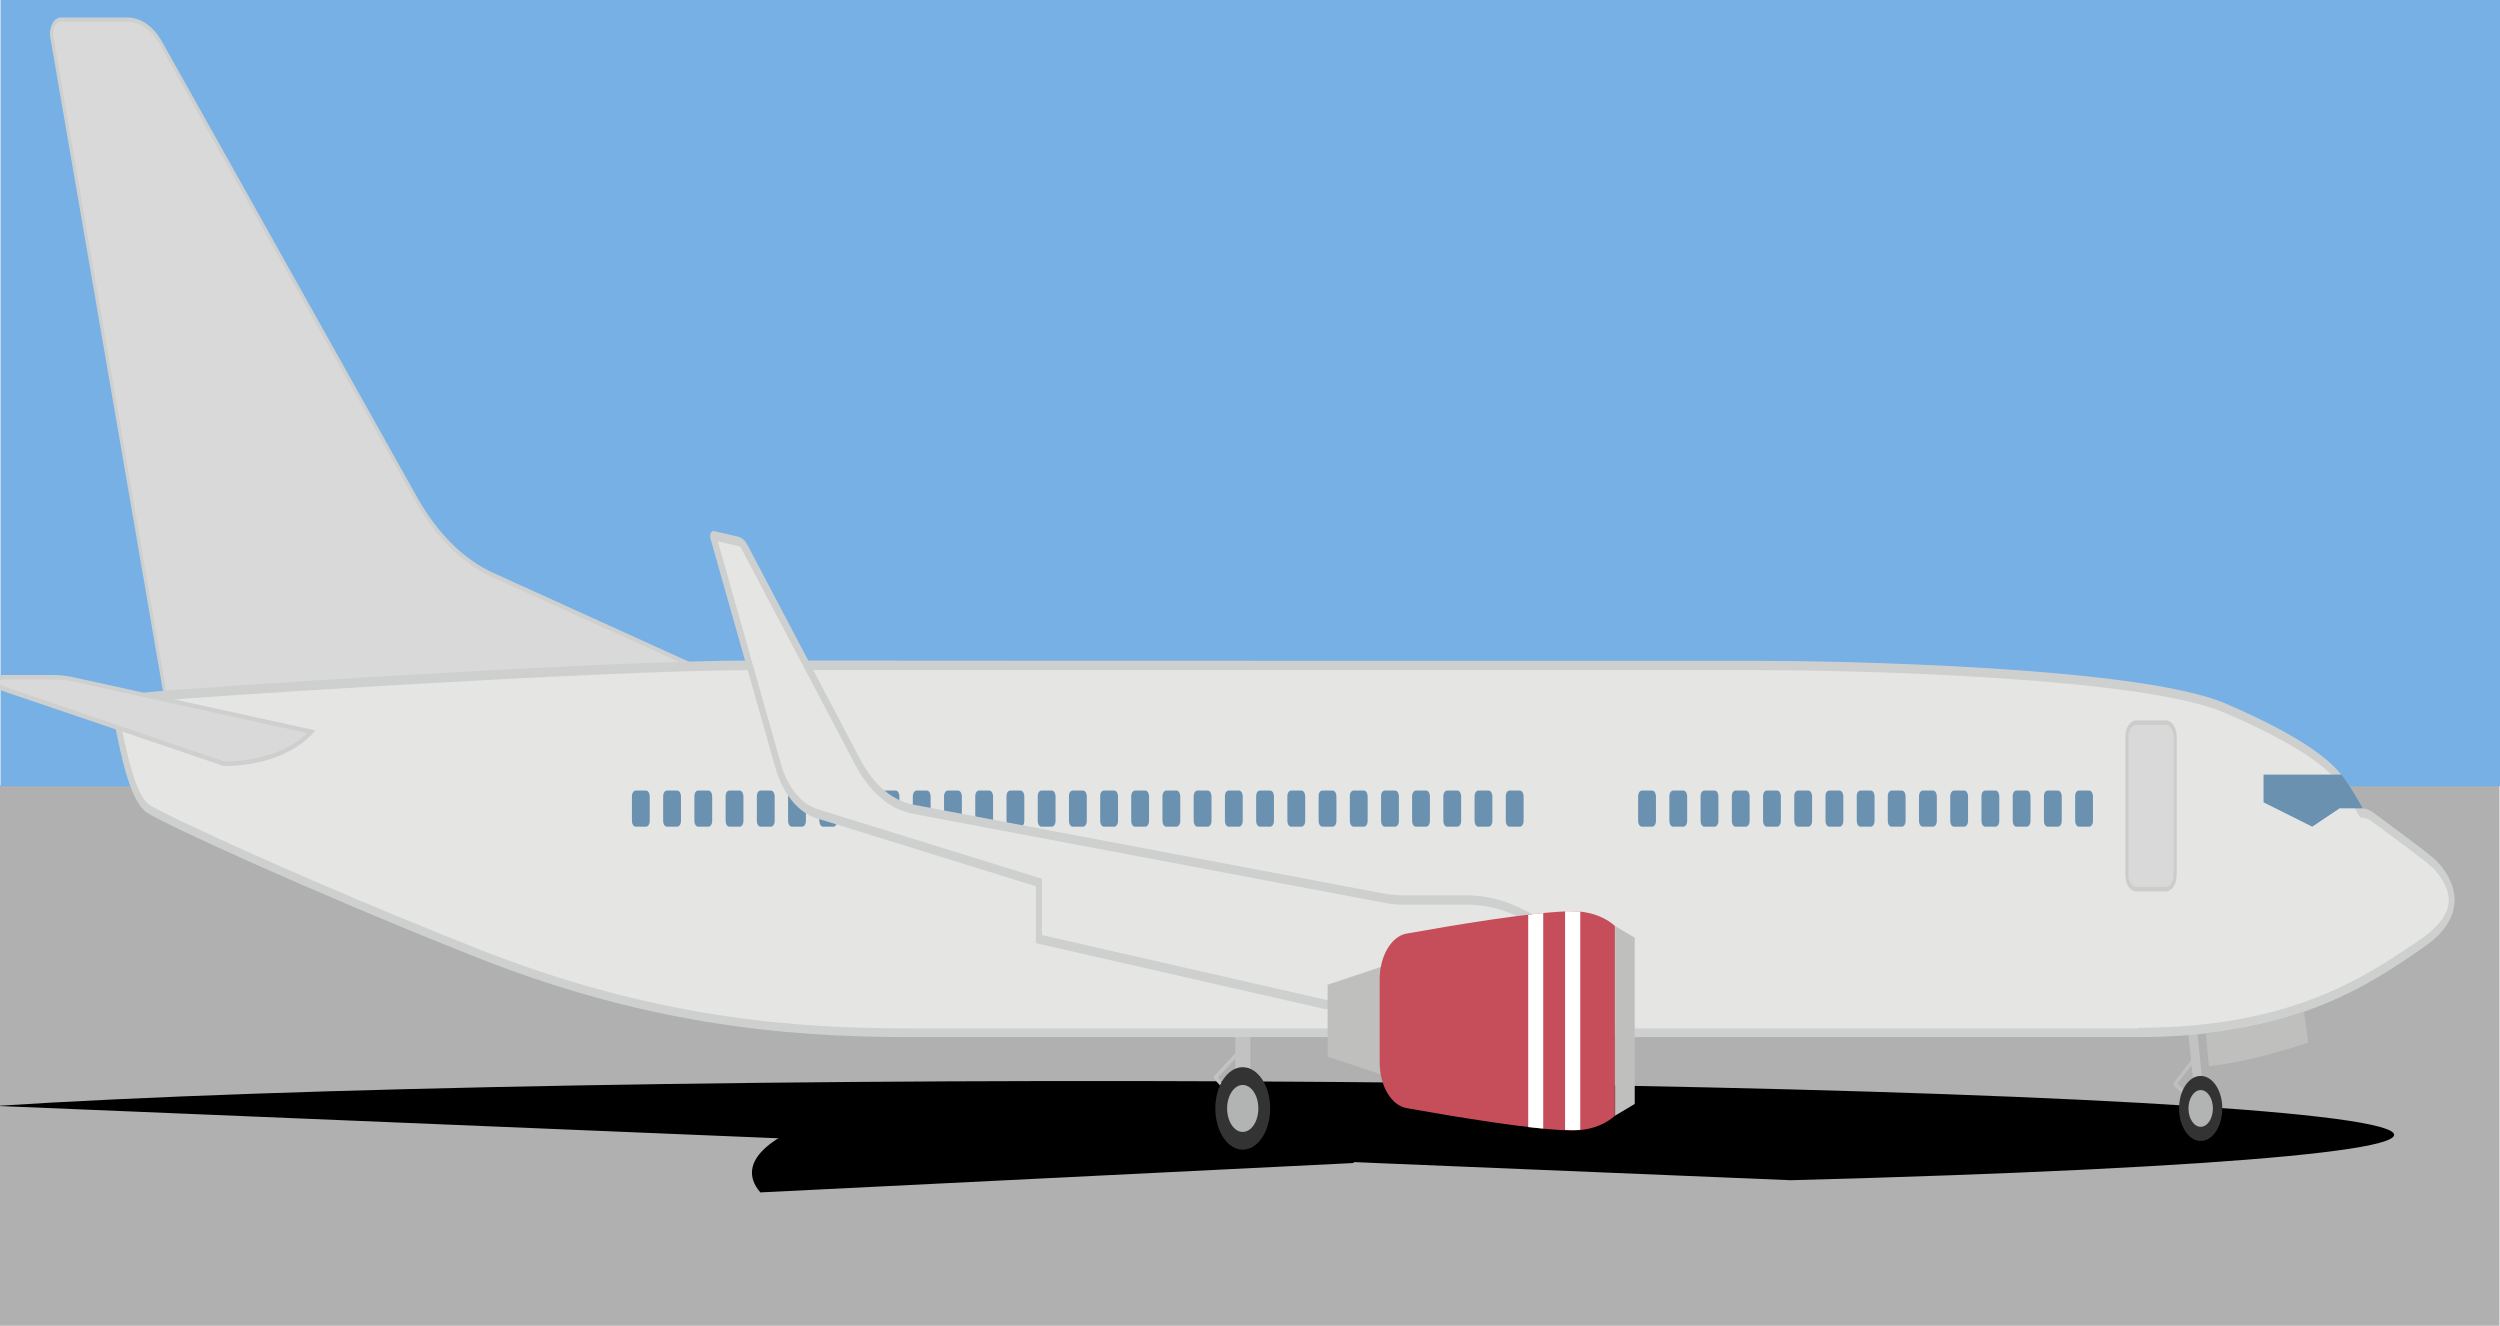
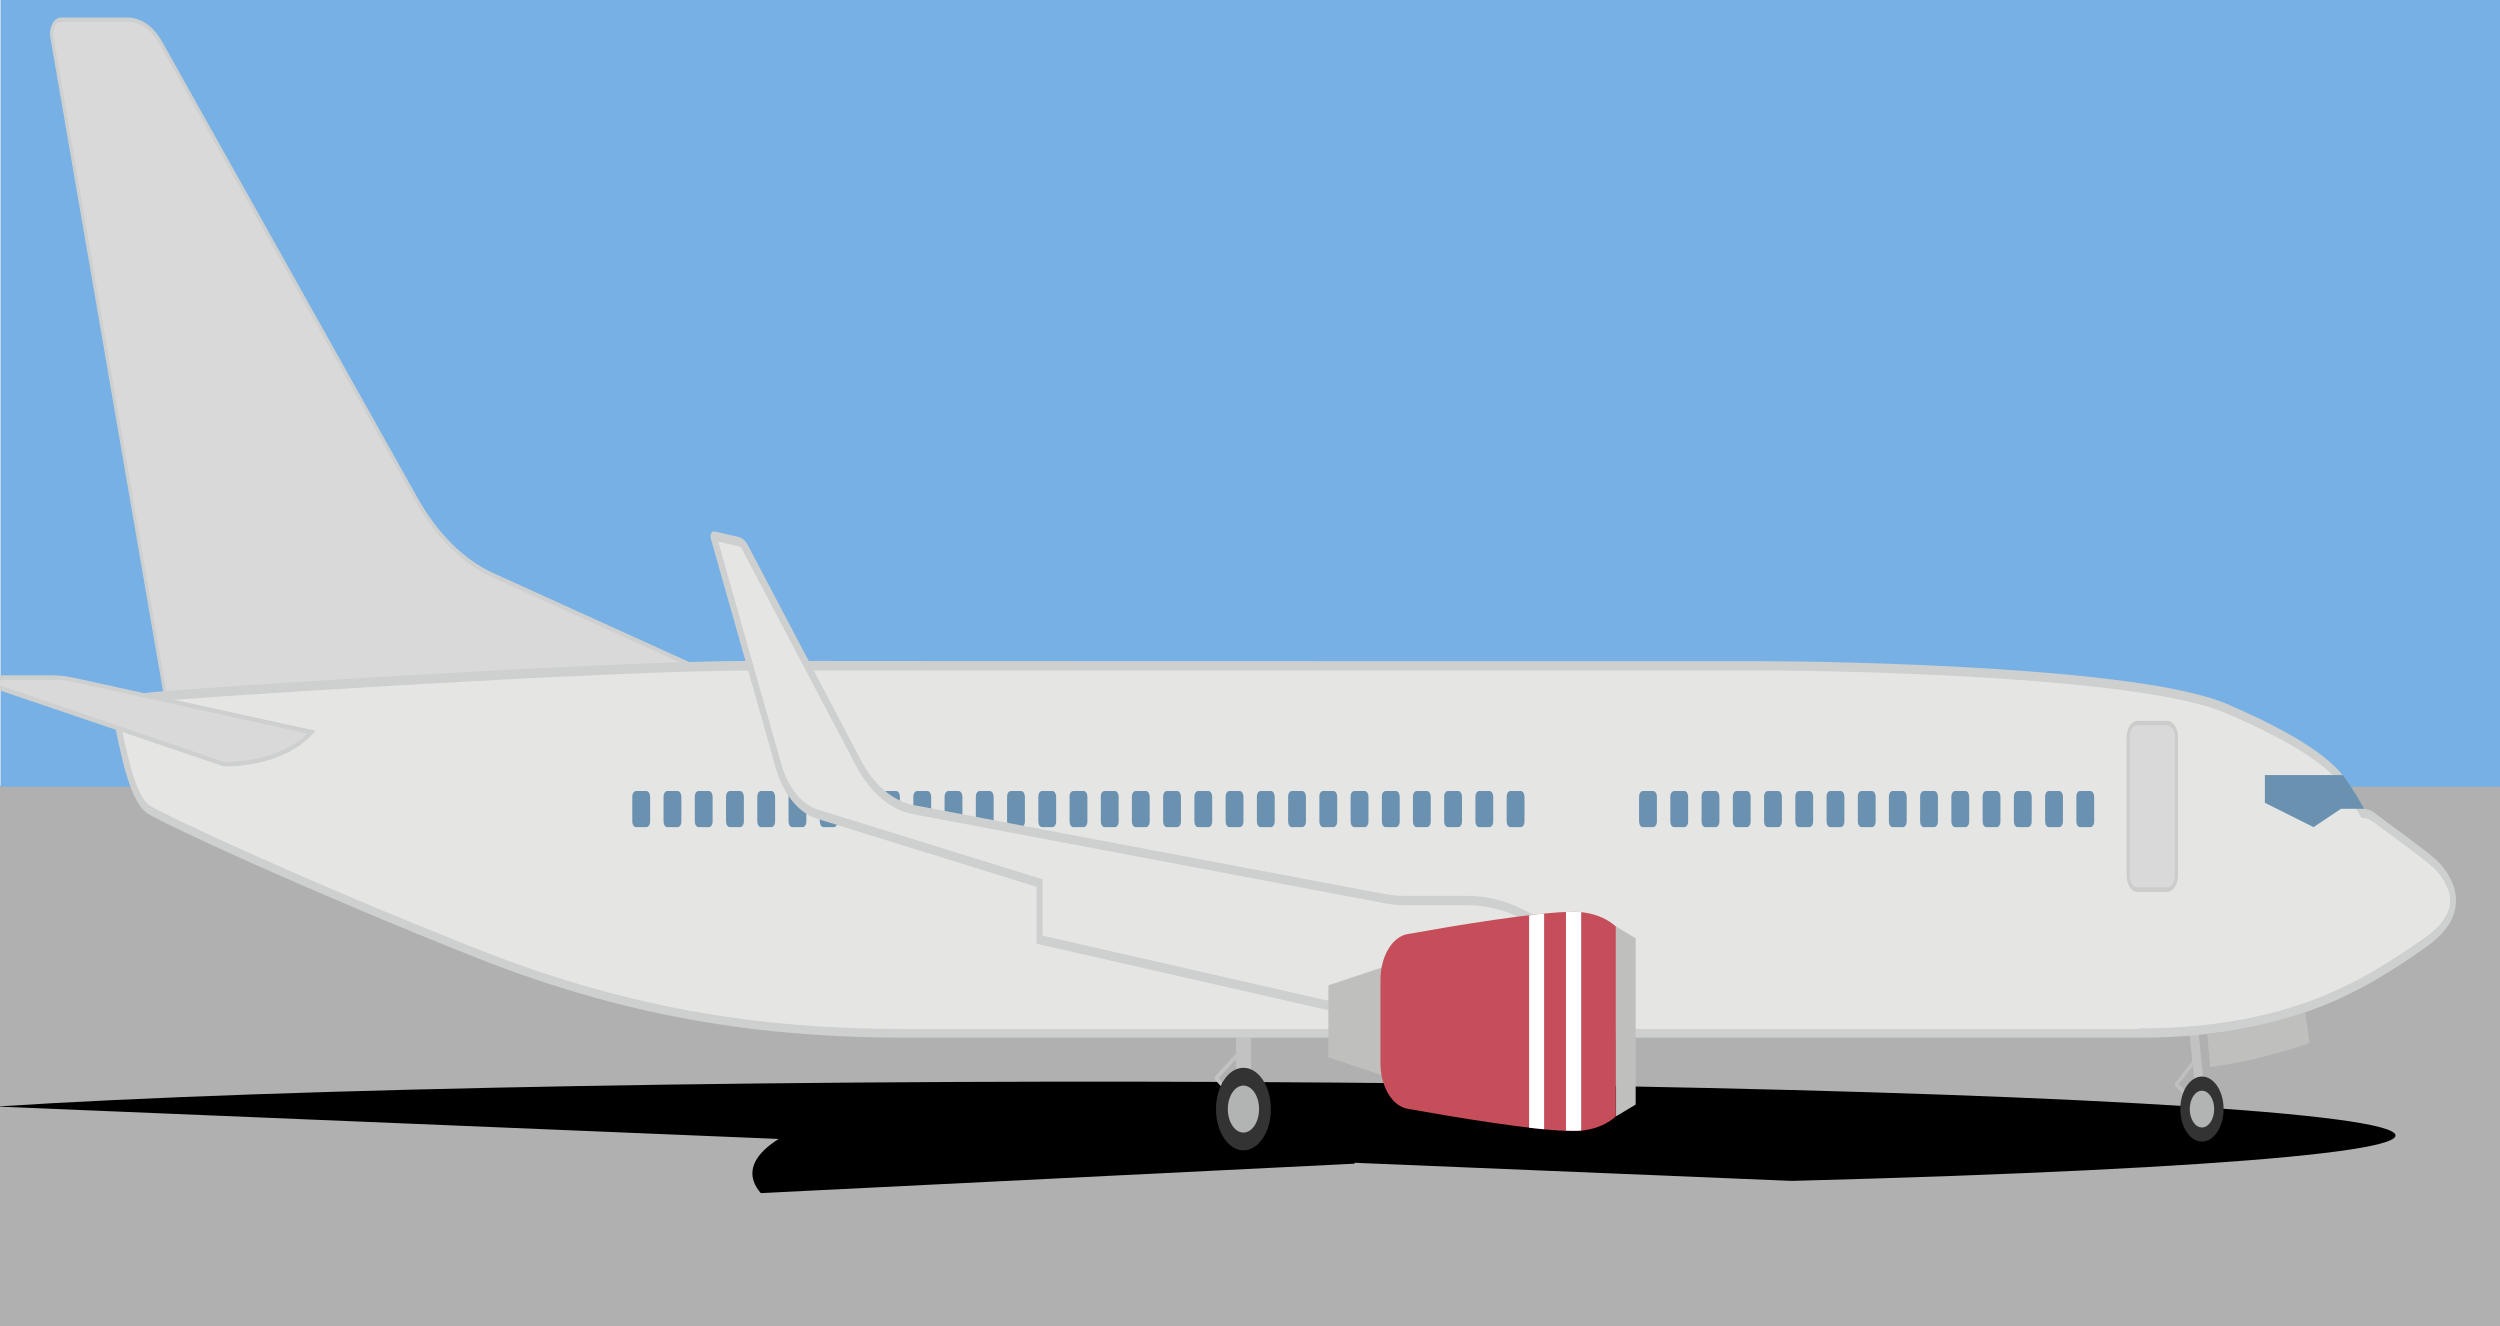
- <svg xmlns="http://www.w3.org/2000/svg" width="453.229mm" height="240.34mm" viewBox="0 0 1605.929 851.597" id="svg4824" version="1.1">
-   <defs id="defs4826" />
+ <svg viewBox="0 0 1605 851" id="svg4824" version="1.1">
  <g id="layer1" transform="translate(1145.83,659.4485)">
    <g id="g4226">
      <rect y="-155.019" x="-1145.83" height="347.167" width="1605.538" id="rect4209" style="opacity:1;fill:#b0b0b0;fill-opacity:1;stroke:none;stroke-width:3.12;stroke-linecap:butt;stroke-linejoin:miter;stroke-miterlimit:4;stroke-dasharray:3208.072;stroke-dashoffset:0;stroke-opacity:1" />
      <rect y="-659.448" x="-1145.439" height="505.113" width="1605.538" id="rect4209-4" style="opacity:1;fill:#76b0e4;fill-opacity:1;stroke:none;stroke-width:3.12;stroke-linecap:butt;stroke-linejoin:miter;stroke-miterlimit:4;stroke-dasharray:3208.072;stroke-dashoffset:0;stroke-opacity:1" />
    </g>
    <g id="g4234">
      <path d="M -1148.118,50.952 A 835.56,34.551 0 0 1 -285.982,35.59 835.56,34.551 0 0 1 377.318,63.06 835.56,34.551 0 0 1 4.499,98.686" id="path4230" style="opacity:1;fill:#000000;fill-opacity:1;stroke:none;stroke-width:3.12;stroke-linecap:butt;stroke-linejoin:miter;stroke-miterlimit:4;stroke-dasharray:3208.072;stroke-dashoffset:0;stroke-opacity:1" />
      <path d="m -657.414,106.518 a 194.01,54.146 0 0 1 60.796,-53.389 194.01,54.146 0 0 1 197.637,-9.791 194.01,54.146 0 0 1 122.919,44.288" style="opacity:1;fill:#000000;fill-opacity:1;stroke:none;stroke-width:3.12;stroke-linecap:butt;stroke-linejoin:miter;stroke-miterlimit:4;stroke-dasharray:3208.072;stroke-dashoffset:0;stroke-opacity:1" />
    </g>
    <g id="id673_" transform="matrix(-1.286023,0,0,1.933653,534.5486,-707.1523)">
      <g id="id506_">
        <path id="id440_" d="m 686.3,393.5 -0.9,-1.2 12.9,-9.7 -12.9,-9.3 0.9,-1.2 13.7,9.9 c 0.2,0.1 0.3,0.4 0.3,0.6 0,0.2 -0.1,0.5 -0.3,0.6 l -13.7,10.3 z" style="fill:#c1c2c1" />
      </g>
      <rect id="id429_" x="682.1" y="369.1" width="7.5" height="23.8" style="fill:#c1c2c1" />
      <path id="id428_" d="m 1060.2,215 -121.2,36.6 283.9,11.7 58.6,-226.1 c 0.9,-3.4 -1.7,-6.7 -5.2,-6.7 l -33.4,0 c -6.6,0 -12.9,2.9 -17.2,8 L 1098,190.2 c -10,11.7 -23.1,20.4 -37.8,24.8 z" style="fill:#cecfcf" />
      <path id="id438_" d="m 948,250.4 112.7,-34 c 15,-4.5 28.3,-13.3 38.5,-25.3 L 1226.9,39.4 c 4,-4.7 9.8,-7.5 16,-7.5 l 33.4,0 c 1.2,0 2.3,0.5 3,1.5 0.7,0.9 1,2.2 0.7,3.3 l -58.3,225 L 948,250.4 Z" style="fill:#d8d9d8" />
      <g id="id499_">
        <path id="id435_" d="m 207.8,393.5 -0.8,-1.3 12,-7.6 -9.5,-8.1 1,-1.1 10.2,8.8 c 0.2,0.2 0.3,0.4 0.3,0.6 0,0.2 -0.1,0.5 -0.3,0.6 l -12.9,8.1 z" style="fill:#bfbfbe" />
      </g>
      <g id="id497_">
        <rect id="id500_" x="207.3" y="365.6" transform="matrix(0.988,0.1543,-0.1543,0.988,61.0434,-27.7877)" width="4.5" height="27.5" style="fill:#c1c2c1" />
      </g>
      <path id="id426_" d="m 427.3,244.2 c -36.7,0 -189.1,1.8 -232.4,14.2 -43.4,12.4 -54.2,20.6 -58.3,24.1 -4.1,3.5 -10.1,10.7 -10.1,10.7 0,0 -2.9,0.1 -5.3,1.4 -2.4,1.3 -24.6,11.9 -30.5,15.4 -5.9,3.5 -22,16.8 5.2,29.3 27.2,12.5 65.1,29.9 142.8,29.9 77.7,0 549.1,0 614,0 64.9,0 133.8,-4.8 216.7,-26.7 82.9,-21.9 154.9,-44 163.7,-47.8 8.8,-3.8 13.3,-20.1 15.8,-27.9 2.5,-7.8 -0.5,-10.8 -15.3,-12.1 -14.8,-1.3 -230.1,-10.6 -301.5,-10.6 -82.2,0.1 -504.8,0.1 -504.8,0.1 z" style="fill:#cecfcf" />
      <path id="id727_" d="m 238.7,366.1 c -76.6,0 -113.9,-17 -141.1,-29.4 l -0.5,-0.2 c -8.7,-4 -13.4,-8.3 -13.6,-12.5 -0.2,-4.8 5.3,-9.4 8.6,-11.4 4.2,-2.5 16.9,-8.7 24.4,-12.4 3,-1.5 5.3,-2.6 6,-2.9 1.7,-0.9 4,-1 4,-1 l 1.3,-0.1 0.9,-1 c 0.1,-0.1 5.8,-7 9.7,-10.3 3.1,-2.7 12.7,-10.8 57.2,-23.5 40.3,-11.6 180.8,-14.1 231.6,-14.1 l 504.9,0 c 72.3,0 286.8,9.3 301.2,10.5 7.5,0.6 11.9,1.8 13,3.5 0.2,0.3 0.8,1.2 -0.3,4.7 l -0.6,2 c -2.3,7.4 -6.7,21.2 -13.5,24.1 -8.5,3.6 -79,25.4 -163.3,47.6 -88.7,23.4 -159,26.6 -216,26.6 l -613.9,0 z" style="fill:#e5e6e4" />
      <g id="id427_">
        <path id="id430_" d="m 151.7,299.3 24.3,-8.1 0,-9.2 -38.9,0 c -0.2,0.2 -0.4,0.3 -0.6,0.5 -4.1,3.5 -10.1,10.7 -10.1,10.7 l 11.6,0 13.7,6.1 z" style="fill:#6a91b0" />
      </g>
      <g id="id805_">
        <path id="id806_" d="m 268.2,287.3 -5.1,0 c -1.1,0 -1.9,0.9 -1.9,1.9 l 0,8.2 c 0,1.1 0.9,1.9 1.9,1.9 l 5.1,0 c 1.1,0 1.9,-0.9 1.9,-1.9 l 0,-8.2 c 0.1,-1.1 -0.8,-1.9 -1.9,-1.9 z" style="fill:#6a91b0" />
        <path id="id807_" d="m 283.8,287.3 -5.1,0 c -1.1,0 -1.9,0.9 -1.9,1.9 l 0,8.2 c 0,1.1 0.9,1.9 1.9,1.9 l 5.1,0 c 1.1,0 1.9,-0.9 1.9,-1.9 l 0,-8.2 c 0,-1.1 -0.8,-1.9 -1.9,-1.9 z" style="fill:#6a91b0" />
        <path id="id808_" d="m 299.4,287.3 -5.1,0 c -1.1,0 -1.9,0.9 -1.9,1.9 l 0,8.2 c 0,1.1 0.9,1.9 1.9,1.9 l 5.1,0 c 1.1,0 1.9,-0.9 1.9,-1.9 l 0,-8.2 c 0,-1.1 -0.8,-1.9 -1.9,-1.9 z" style="fill:#6a91b0" />
        <path id="id809_" d="m 315,287.3 -5.1,0 c -1.1,0 -1.9,0.9 -1.9,1.9 l 0,8.2 c 0,1.1 0.9,1.9 1.9,1.9 l 5.1,0 c 1.1,0 1.9,-0.9 1.9,-1.9 l 0,-8.2 c 0,-1.1 -0.8,-1.9 -1.9,-1.9 z" style="fill:#6a91b0" />
        <path id="id810_" d="m 330.6,287.3 -5.1,0 c -1.1,0 -1.9,0.9 -1.9,1.9 l 0,8.2 c 0,1.1 0.9,1.9 1.9,1.9 l 5.1,0 c 1.1,0 1.9,-0.9 1.9,-1.9 l 0,-8.2 c 0,-1.1 -0.9,-1.9 -1.9,-1.9 z" style="fill:#6a91b0" />
        <path id="id811_" d="m 346.2,287.3 -5.1,0 c -1.1,0 -1.9,0.9 -1.9,1.9 l 0,8.2 c 0,1.1 0.9,1.9 1.9,1.9 l 5.1,0 c 1.1,0 1.9,-0.9 1.9,-1.9 l 0,-8.2 c 0,-1.1 -0.9,-1.9 -1.9,-1.9 z" style="fill:#6a91b0" />
        <path id="id812_" d="m 361.8,287.3 -5.1,0 c -1.1,0 -1.9,0.9 -1.9,1.9 l 0,8.2 c 0,1.1 0.9,1.9 1.9,1.9 l 5.1,0 c 1.1,0 1.9,-0.9 1.9,-1.9 l 0,-8.2 c 0,-1.1 -0.9,-1.9 -1.9,-1.9 z" style="fill:#6a91b0" />
        <path id="id813_" d="m 377.3,287.3 -5.1,0 c -1.1,0 -1.9,0.9 -1.9,1.9 l 0,8.2 c 0,1.1 0.9,1.9 1.9,1.9 l 5.1,0 c 1.1,0 1.9,-0.9 1.9,-1.9 l 0,-8.2 c 0.1,-1.1 -0.8,-1.9 -1.9,-1.9 z" style="fill:#6a91b0" />
        <path id="id814_" d="m 392.9,287.3 -5.1,0 c -1.1,0 -1.9,0.9 -1.9,1.9 l 0,8.2 c 0,1.1 0.9,1.9 1.9,1.9 l 5.1,0 c 1.1,0 1.9,-0.9 1.9,-1.9 l 0,-8.2 c 0.1,-1.1 -0.8,-1.9 -1.9,-1.9 z" style="fill:#6a91b0" />
        <path id="id815_" d="m 408.5,287.3 -5.1,0 c -1.1,0 -1.9,0.9 -1.9,1.9 l 0,8.2 c 0,1.1 0.9,1.9 1.9,1.9 l 5.1,0 c 1.1,0 1.9,-0.9 1.9,-1.9 l 0,-8.2 c 0.1,-1.1 -0.8,-1.9 -1.9,-1.9 z" style="fill:#6a91b0" />
        <path id="id816_" d="m 424.1,287.3 -5.1,0 c -1.1,0 -1.9,0.9 -1.9,1.9 l 0,8.2 c 0,1.1 0.9,1.9 1.9,1.9 l 5.1,0 c 1.1,0 1.9,-0.9 1.9,-1.9 l 0,-8.2 c 0,-1.1 -0.8,-1.9 -1.9,-1.9 z" style="fill:#6a91b0" />
        <path id="id817_" d="m 439.7,287.3 -5.1,0 c -1.1,0 -1.9,0.9 -1.9,1.9 l 0,8.2 c 0,1.1 0.9,1.9 1.9,1.9 l 5.1,0 c 1.1,0 1.9,-0.9 1.9,-1.9 l 0,-8.2 c 0,-1.1 -0.8,-1.9 -1.9,-1.9 z" style="fill:#6a91b0" />
        <path id="id818_" d="m 455.3,287.3 -5.1,0 c -1.1,0 -1.9,0.9 -1.9,1.9 l 0,8.2 c 0,1.1 0.9,1.9 1.9,1.9 l 5.1,0 c 1.1,0 1.9,-0.9 1.9,-1.9 l 0,-8.2 c 0,-1.1 -0.8,-1.9 -1.9,-1.9 z" style="fill:#6a91b0" />
        <path id="id819_" d="m 470.9,287.3 -5.1,0 c -1.1,0 -1.9,0.9 -1.9,1.9 l 0,8.2 c 0,1.1 0.9,1.9 1.9,1.9 l 5.1,0 c 1.1,0 1.9,-0.9 1.9,-1.9 l 0,-8.2 c 0,-1.1 -0.9,-1.9 -1.9,-1.9 z" style="fill:#6a91b0" />
        <path id="id820_" d="m 486.5,287.3 -5.1,0 c -1.1,0 -1.9,0.9 -1.9,1.9 l 0,8.2 c 0,1.1 0.9,1.9 1.9,1.9 l 5.1,0 c 1.1,0 1.9,-0.9 1.9,-1.9 l 0,-8.2 c 0,-1.1 -0.9,-1.9 -1.9,-1.9 z" style="fill:#6a91b0" />
        <path id="id821_" d="m 552.6,287.3 -5.1,0 c -1.1,0 -1.9,0.9 -1.9,1.9 l 0,8.2 c 0,1.1 0.9,1.9 1.9,1.9 l 5.1,0 c 1.1,0 1.9,-0.9 1.9,-1.9 l 0,-8.2 c 0,-1.1 -0.8,-1.9 -1.9,-1.9 z" style="fill:#6a91b0" />
        <path id="id822_" d="m 568.2,287.3 -5.1,0 c -1.1,0 -1.9,0.9 -1.9,1.9 l 0,8.2 c 0,1.1 0.9,1.9 1.9,1.9 l 5.1,0 c 1.1,0 1.9,-0.9 1.9,-1.9 l 0,-8.2 c 0,-1.1 -0.9,-1.9 -1.9,-1.9 z" style="fill:#6a91b0" />
        <path id="id823_" d="m 583.8,287.3 -5.1,0 c -1.1,0 -1.9,0.9 -1.9,1.9 l 0,8.2 c 0,1.1 0.9,1.9 1.9,1.9 l 5.1,0 c 1.1,0 1.9,-0.9 1.9,-1.9 l 0,-8.2 c 0,-1.1 -0.9,-1.9 -1.9,-1.9 z" style="fill:#6a91b0" />
        <path id="id824_" d="m 599.4,287.3 -5.1,0 c -1.1,0 -1.9,0.9 -1.9,1.9 l 0,8.2 c 0,1.1 0.9,1.9 1.9,1.9 l 5.1,0 c 1.1,0 1.9,-0.9 1.9,-1.9 l 0,-8.2 c 0,-1.1 -0.9,-1.9 -1.9,-1.9 z" style="fill:#6a91b0" />
        <path id="id825_" d="m 614.9,287.3 -5.1,0 c -1.1,0 -1.9,0.9 -1.9,1.9 l 0,8.2 c 0,1.1 0.9,1.9 1.9,1.9 l 5.1,0 c 1.1,0 1.9,-0.9 1.9,-1.9 l 0,-8.2 c 0.1,-1.1 -0.8,-1.9 -1.9,-1.9 z" style="fill:#6a91b0" />
        <path id="id826_" d="m 630.5,287.3 -5.1,0 c -1.1,0 -1.9,0.9 -1.9,1.9 l 0,8.2 c 0,1.1 0.9,1.9 1.9,1.9 l 5.1,0 c 1.1,0 1.9,-0.9 1.9,-1.9 l 0,-8.2 c 0.1,-1.1 -0.8,-1.9 -1.9,-1.9 z" style="fill:#6a91b0" />
        <path id="id827_" d="m 646.1,287.3 -5.1,0 c -1.1,0 -1.9,0.9 -1.9,1.9 l 0,8.2 c 0,1.1 0.9,1.9 1.9,1.9 l 5.1,0 c 1.1,0 1.9,-0.9 1.9,-1.9 l 0,-8.2 c 0.1,-1.1 -0.8,-1.9 -1.9,-1.9 z" style="fill:#6a91b0" />
        <path id="id828_" d="m 661.7,287.3 -5.1,0 c -1.1,0 -1.9,0.9 -1.9,1.9 l 0,8.2 c 0,1.1 0.9,1.9 1.9,1.9 l 5.1,0 c 1.1,0 1.9,-0.9 1.9,-1.9 l 0,-8.2 c 0,-1.1 -0.8,-1.9 -1.9,-1.9 z" style="fill:#6a91b0" />
        <path id="id829_" d="m 677.3,287.3 -5.1,0 c -1.1,0 -1.9,0.9 -1.9,1.9 l 0,8.2 c 0,1.1 0.9,1.9 1.9,1.9 l 5.1,0 c 1.1,0 1.9,-0.9 1.9,-1.9 l 0,-8.2 c 0,-1.1 -0.8,-1.9 -1.9,-1.9 z" style="fill:#6a91b0" />
        <path id="id830_" d="m 692.9,287.3 -5.1,0 c -1.1,0 -1.9,0.9 -1.9,1.9 l 0,8.2 c 0,1.1 0.9,1.9 1.9,1.9 l 5.1,0 c 1.1,0 1.9,-0.9 1.9,-1.9 l 0,-8.2 c 0,-1.1 -0.8,-1.9 -1.9,-1.9 z" style="fill:#6a91b0" />
        <path id="id831_" d="m 708.5,287.3 -5.1,0 c -1.1,0 -1.9,0.9 -1.9,1.9 l 0,8.2 c 0,1.1 0.9,1.9 1.9,1.9 l 5.1,0 c 1.1,0 1.9,-0.9 1.9,-1.9 l 0,-8.2 c 0,-1.1 -0.9,-1.9 -1.9,-1.9 z" style="fill:#6a91b0" />
        <path id="id832_" d="m 724.1,287.3 -5.1,0 c -1.1,0 -1.9,0.9 -1.9,1.9 l 0,8.2 c 0,1.1 0.9,1.9 1.9,1.9 l 5.1,0 c 1.1,0 1.9,-0.9 1.9,-1.9 l 0,-8.2 c 0,-1.1 -0.9,-1.9 -1.9,-1.9 z" style="fill:#6a91b0" />
        <path id="id833_" d="m 739.7,287.3 -5.1,0 c -1.1,0 -1.9,0.9 -1.9,1.9 l 0,8.2 c 0,1.1 0.9,1.9 1.9,1.9 l 5.1,0 c 1.1,0 1.9,-0.9 1.9,-1.9 l 0,-8.2 c 0,-1.1 -0.9,-1.9 -1.9,-1.9 z" style="fill:#6a91b0" />
        <path id="id834_" d="m 755.2,287.3 -5.1,0 c -1.1,0 -1.9,0.9 -1.9,1.9 l 0,8.2 c 0,1.1 0.9,1.9 1.9,1.9 l 5.1,0 c 1.1,0 1.9,-0.9 1.9,-1.9 l 0,-8.2 c 0.1,-1.1 -0.8,-1.9 -1.9,-1.9 z" style="fill:#6a91b0" />
        <path id="id835_" d="m 770.8,287.3 -5.1,0 c -1.1,0 -1.9,0.9 -1.9,1.9 l 0,8.2 c 0,1.1 0.9,1.9 1.9,1.9 l 5.1,0 c 1.1,0 1.9,-0.9 1.9,-1.9 l 0,-8.2 c 0.1,-1.1 -0.8,-1.9 -1.9,-1.9 z" style="fill:#6a91b0" />
        <path id="id836_" d="m 786.4,287.3 -5.1,0 c -1.1,0 -1.9,0.9 -1.9,1.9 l 0,8.2 c 0,1.1 0.9,1.9 1.9,1.9 l 5.1,0 c 1.1,0 1.9,-0.9 1.9,-1.9 l 0,-8.2 c 0,-1.1 -0.8,-1.9 -1.9,-1.9 z" style="fill:#6a91b0" />
        <path id="id837_" d="m 802,287.3 -5.1,0 c -1.1,0 -1.9,0.9 -1.9,1.9 l 0,8.2 c 0,1.1 0.9,1.9 1.9,1.9 l 5.1,0 c 1.1,0 1.9,-0.9 1.9,-1.9 l 0,-8.2 c 0,-1.1 -0.8,-1.9 -1.9,-1.9 z" style="fill:#6a91b0" />
        <path id="id838_" d="m 817.6,287.3 -5.1,0 c -1.1,0 -1.9,0.9 -1.9,1.9 l 0,8.2 c 0,1.1 0.9,1.9 1.9,1.9 l 5.1,0 c 1.1,0 1.9,-0.9 1.9,-1.9 l 0,-8.2 c 0,-1.1 -0.8,-1.9 -1.9,-1.9 z" style="fill:#6a91b0" />
        <path id="id839_" d="m 833.2,287.3 -5.1,0 c -1.1,0 -1.9,0.9 -1.9,1.9 l 0,8.2 c 0,1.1 0.9,1.9 1.9,1.9 l 5.1,0 c 1.1,0 1.9,-0.9 1.9,-1.9 l 0,-8.2 c 0,-1.1 -0.9,-1.9 -1.9,-1.9 z" style="fill:#6a91b0" />
        <path id="id840_" d="m 848.8,287.3 -5.1,0 c -1.1,0 -1.9,0.9 -1.9,1.9 l 0,8.2 c 0,1.1 0.9,1.9 1.9,1.9 l 5.1,0 c 1.1,0 1.9,-0.9 1.9,-1.9 l 0,-8.2 c 0,-1.1 -0.9,-1.9 -1.9,-1.9 z" style="fill:#6a91b0" />
        <path id="id841_" d="m 864.4,287.3 -5.1,0 c -1.1,0 -1.9,0.9 -1.9,1.9 l 0,8.2 c 0,1.1 0.9,1.9 1.9,1.9 l 5.1,0 c 1.1,0 1.9,-0.9 1.9,-1.9 l 0,-8.2 c 0,-1.1 -0.9,-1.9 -1.9,-1.9 z" style="fill:#6a91b0" />
        <path id="id842_" d="m 879.9,287.3 -5.1,0 c -1.1,0 -1.9,0.9 -1.9,1.9 l 0,8.2 c 0,1.1 0.9,1.9 1.9,1.9 l 5.1,0 c 1.1,0 1.9,-0.9 1.9,-1.9 l 0,-8.2 c 0.1,-1.1 -0.8,-1.9 -1.9,-1.9 z" style="fill:#6a91b0" />
        <path id="id843_" d="m 895.5,287.3 -5.1,0 c -1.1,0 -1.9,0.9 -1.9,1.9 l 0,8.2 c 0,1.1 0.9,1.9 1.9,1.9 l 5.1,0 c 1.1,0 1.9,-0.9 1.9,-1.9 l 0,-8.2 c 0.1,-1.1 -0.8,-1.9 -1.9,-1.9 z" style="fill:#6a91b0" />
        <path id="id844_" d="m 911.1,287.3 -5.1,0 c -1.1,0 -1.9,0.9 -1.9,1.9 l 0,8.2 c 0,1.1 0.9,1.9 1.9,1.9 l 5.1,0 c 1.1,0 1.9,-0.9 1.9,-1.9 l 0,-8.2 c 0.1,-1.1 -0.8,-1.9 -1.9,-1.9 z" style="fill:#6a91b0" />
        <path id="id845_" d="m 926.7,287.3 -5.1,0 c -1.1,0 -1.9,0.9 -1.9,1.9 l 0,8.2 c 0,1.1 0.9,1.9 1.9,1.9 l 5.1,0 c 1.1,0 1.9,-0.9 1.9,-1.9 l 0,-8.2 c 0,-1.1 -0.8,-1.9 -1.9,-1.9 z" style="fill:#6a91b0" />
        <path id="id846_" d="m 942.3,287.3 -5.1,0 c -1.1,0 -1.9,0.9 -1.9,1.9 l 0,8.2 c 0,1.1 0.9,1.9 1.9,1.9 l 5.1,0 c 1.1,0 1.9,-0.9 1.9,-1.9 l 0,-8.2 c 0,-1.1 -0.8,-1.9 -1.9,-1.9 z" style="fill:#6a91b0" />
        <path id="id847_" d="m 957.9,287.3 -5.1,0 c -1.1,0 -1.9,0.9 -1.9,1.9 l 0,8.2 c 0,1.1 0.9,1.9 1.9,1.9 l 5.1,0 c 1.1,0 1.9,-0.9 1.9,-1.9 l 0,-8.2 c 0,-1.1 -0.8,-1.9 -1.9,-1.9 z" style="fill:#6a91b0" />
        <path id="id848_" d="m 973.5,287.3 -5.1,0 c -1.1,0 -1.9,0.9 -1.9,1.9 l 0,8.2 c 0,1.1 0.9,1.9 1.9,1.9 l 5.1,0 c 1.1,0 1.9,-0.9 1.9,-1.9 l 0,-8.2 c 0,-1.1 -0.9,-1.9 -1.9,-1.9 z" style="fill:#6a91b0" />
        <path id="id849_" d="m 989.1,287.3 -5.1,0 c -1.1,0 -1.9,0.9 -1.9,1.9 l 0,8.2 c 0,1.1 0.9,1.9 1.9,1.9 l 5.1,0 c 1.1,0 1.9,-0.9 1.9,-1.9 l 0,-8.2 c 0,-1.1 -0.9,-1.9 -1.9,-1.9 z" style="fill:#6a91b0" />
      </g>
      <path id="id434_" d="m 239.6,320.8 -14.8,0 c -3,0 -5.4,-2.4 -5.4,-5.4 l 0,-46 c 0,-3 2.4,-5.4 5.4,-5.4 l 14.8,0 c 3,0 5.4,2.4 5.4,5.4 l 0,46 c 0,3 -2.4,5.4 -5.4,5.4 z" style="fill:#cccccb" />
      <path id="id436_" d="m 224.8,319.3 c -2.1,0 -3.9,-1.7 -3.9,-3.9 l 0,-46 c 0,-2.1 1.7,-3.9 3.9,-3.9 l 14.8,0 c 2.1,0 3.9,1.7 3.9,3.9 l 0,46 c 0,2.1 -1.7,3.9 -3.9,3.9 l -14.8,0 z" style="fill:#d8d9d8" />
      <path id="id502_" d="m 204.8,367.9 c -19,-1.4 -35.1,-4 -49,-7.2 l -2.1,10.3 c 0,0 26,6.1 49.6,7.9 l 1.5,-11 z" style="fill:#bfbfbe" />
      <circle id="id496_" cx="207.4" cy="392.9" r="10.8" style="fill:#333333" />
      <circle id="id498_" cx="207.4" cy="392.9" r="6.1" style="fill:#b2b3b3" />
      <circle id="id505_" cx="685.9" cy="392.9" r="13.7" style="fill:#333333" />
      <circle id="id501_" cx="685.9" cy="392.9" r="7.8" style="fill:#b2b3b3" />
      <path id="id507_" d="m 1149.1,267.3 120.6,-17.6 c 3.4,-0.5 6.9,-0.8 10.3,-0.8 l 25.7,0 c 3.1,0 3.5,4.4 0.6,5.1 l -111.2,25.1 c 0.1,0 -29.9,1 -46,-11.8 z" style="fill:#cecfcf" />
      <path id="id437_" d="m 1193.6,277.6 c -6.3,0 -26.9,-0.7 -40.5,-9.4 L 1270,251.1 c 3.3,-0.5 6.7,-0.7 10.1,-0.7 l 25.7,0 c 0.8,0 1,0.7 1,0.9 0,0.3 0,1 -0.8,1.1 l -111,25.2 c -0.2,0 -0.7,0 -1.4,0 z" style="fill:#d8d9d8" />
      <path id="id433_" d="m 513.2,337.9 32.6,-11.1 c 9.1,-3.1 18.7,-4.7 28.3,-4.7 l 31.3,0 c 3.4,0 6.8,-0.2 10.1,-0.6 L 850.3,292 c 10.5,-1.3 20.2,-6.7 26.7,-15.1 l 56.2,-71.1 c 1.2,-1.6 3,-2.6 5,-2.9 l 11.8,-1.8 c 1.3,-0.2 2.4,1.1 1.8,2.4 l -32.4,76.1 c -3.7,8.7 -11.4,15 -20.6,16.9 l -109.6,22.6 0,18.9 -144.4,21.9 -131.6,0 0,-22 z" style="fill:#cecfcf" />
      <path id="id439_" d="m 516.2,356.8 0,-16.7 30.6,-10.4 c 8.8,-3 18,-4.5 27.3,-4.5 l 31.3,0 c 3.5,0 7,-0.2 10.5,-0.7 L 850.7,295 c 11.4,-1.4 21.6,-7.2 28.7,-16.2 l 57.4,-72.5 11.3,-1.8 -31.5,73.9 c -3.3,7.8 -10.2,13.4 -18.4,15.1 l -112,23.1 0,18.7 -141.7,21.5 -128.3,0 z" style="fill:#e5e6e4" />
      <polygon id="id503_" points="643.5,351.8 643.5,375.7 612.4,382.6 612.4,344.9 " style="fill:#bfbfbe" />
      <polygon id="id431_" points="490.1,336.2 490.1,391.4 499.9,395.3 499.9,332.3 " style="fill:#bfbfbe" />
      <path id="id504_" d="m 521.1,327.4 c -14.1,0 -21.1,4.9 -21.1,4.9 l 0,31.5 0,31.5 c 0,0 7,4.9 21.1,4.9 18.5,0 61,-4.8 82.9,-7.4 7.7,-0.9 13.5,-7.4 13.5,-15.2 l 0,-13.8 0,-13.8 c 0,-7.7 -5.8,-14.3 -13.5,-15.2 -21.9,-2.6 -64.4,-7.4 -82.9,-7.4 z" style="fill:#c54e5a" />
      <g id="id490_">
        <path id="id545_" d="m 521.1,327.4 c -1.3,0 -2.6,0.1 -3.8,0.1 l 0,72.5 c 1.2,0.1 2.4,0.1 3.8,0.1 1.2,0 2.4,0 3.8,-0.1 l 0,-72.6 c -1.4,0 -2.7,0 -3.8,0 z" style="fill:#ffffff" />
        <path id="id600_" d="m 535.8,328 0,71.6 c 2.4,-0.2 4.9,-0.3 7.5,-0.5 l 0,-70.5 c -2.6,-0.3 -5.1,-0.5 -7.5,-0.6 z" style="fill:#ffffff" />
      </g>
    </g>
  </g>
</svg>
